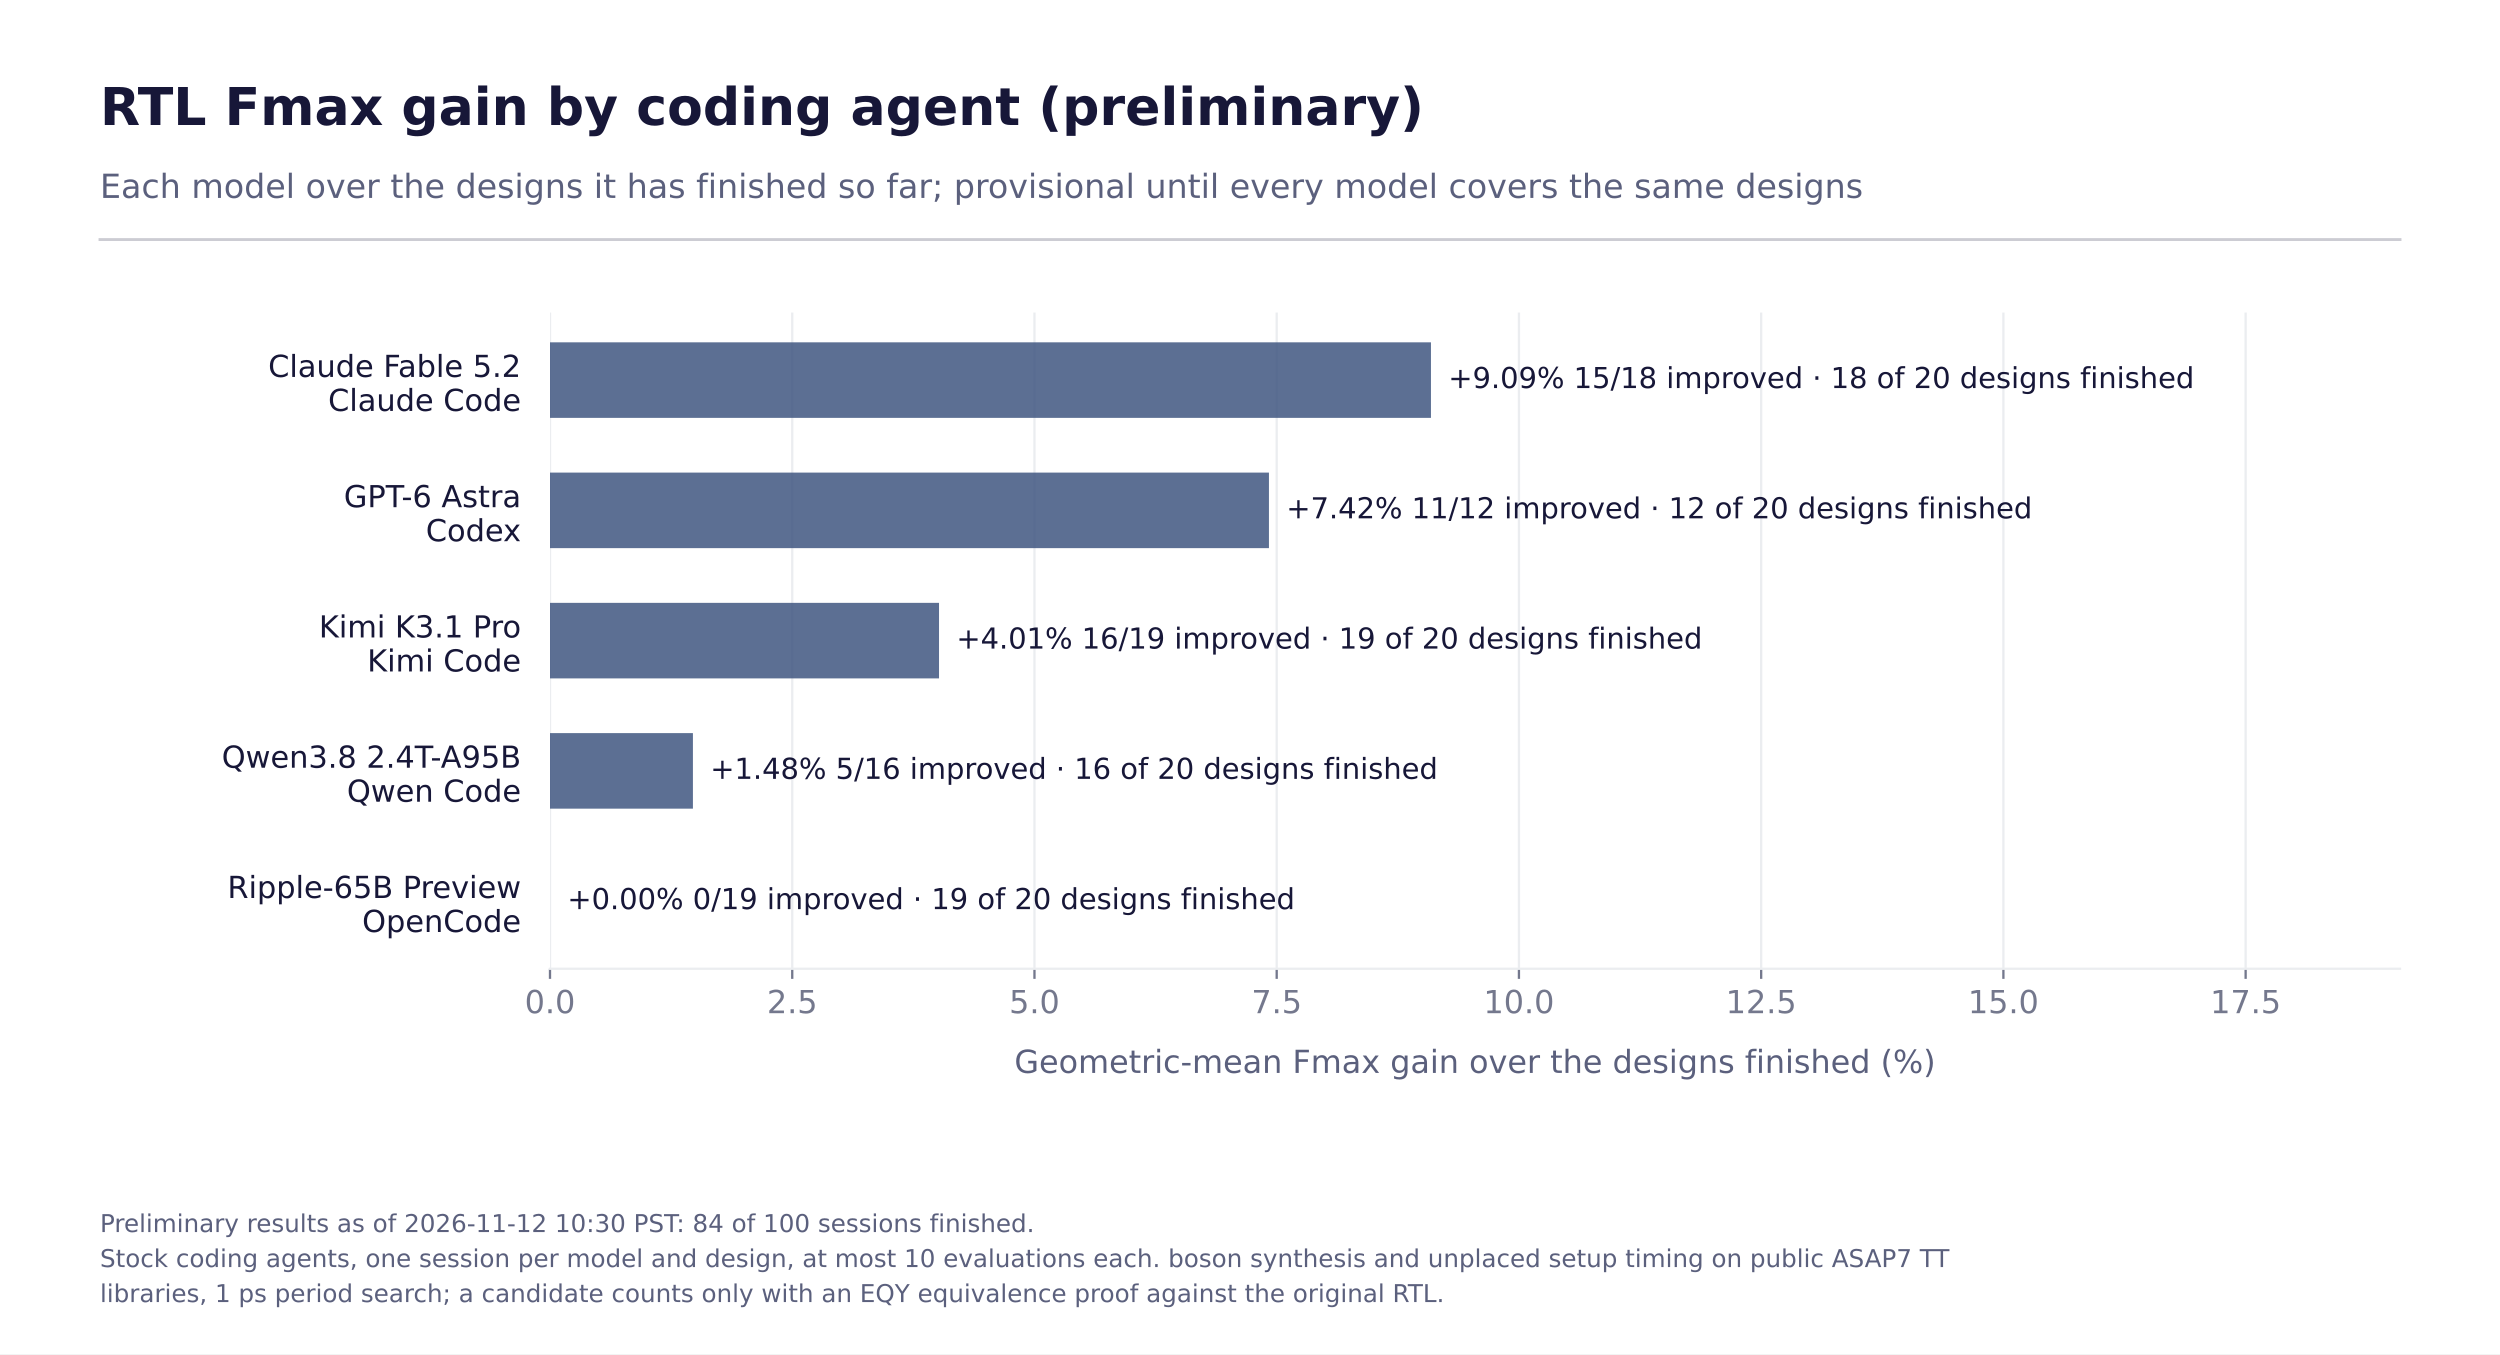
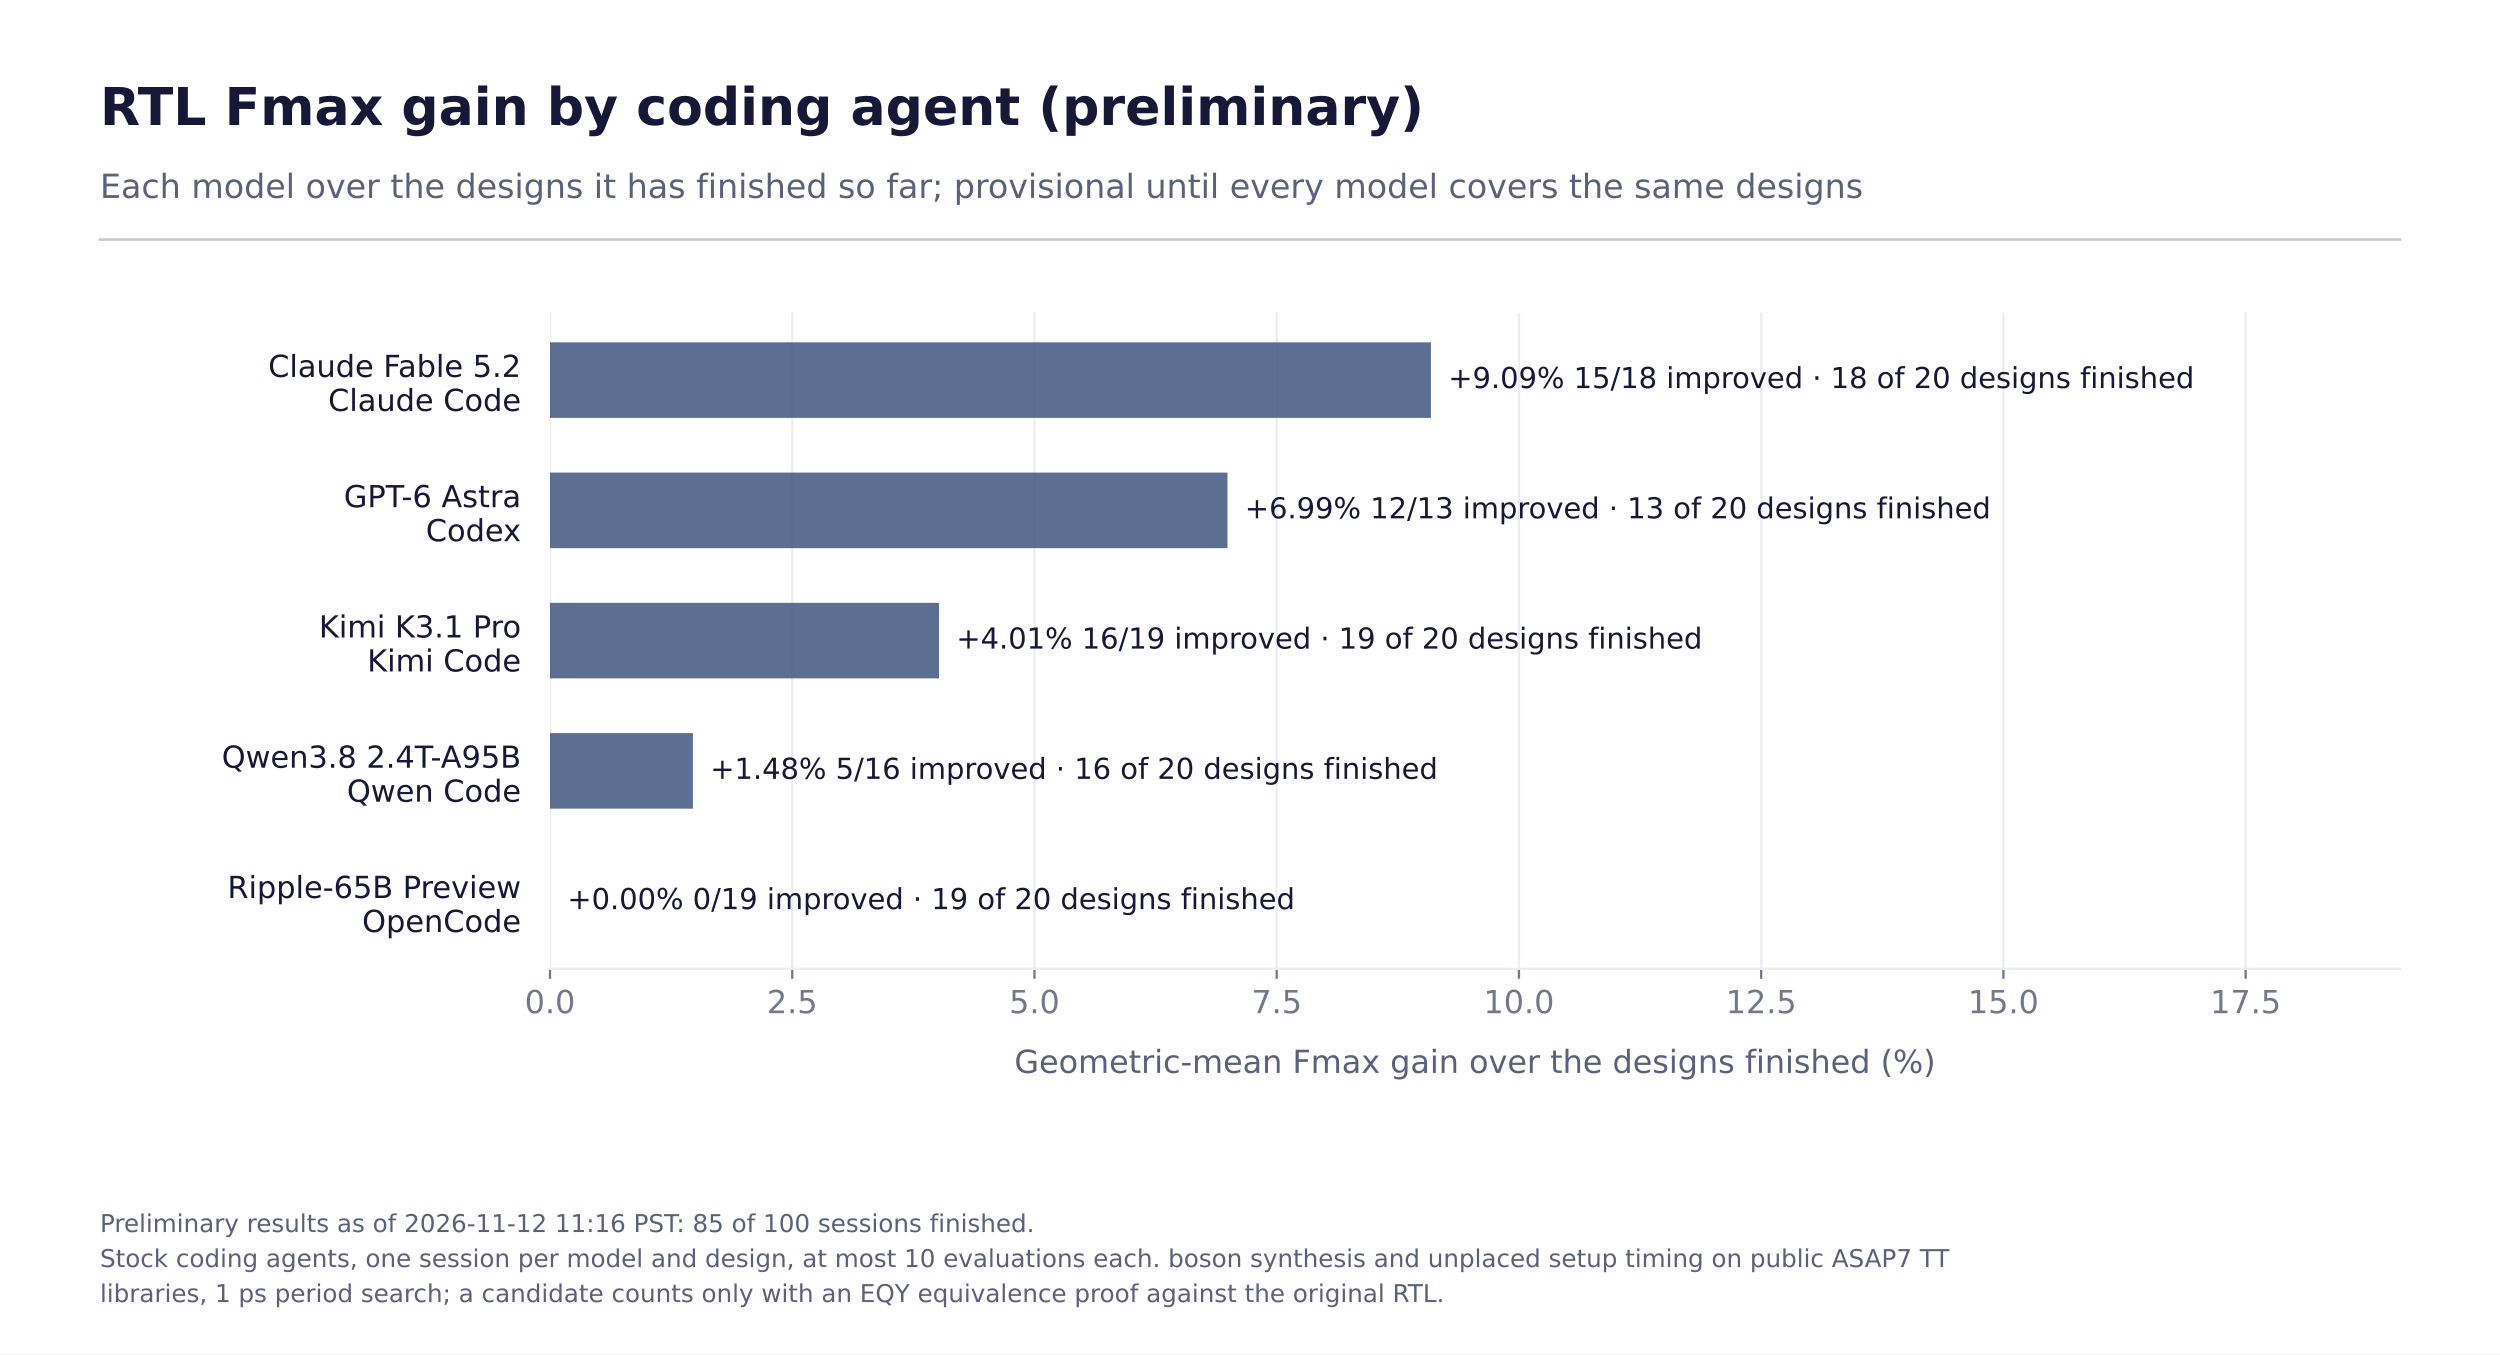
<svg xmlns="http://www.w3.org/2000/svg" xmlns:xlink="http://www.w3.org/1999/xlink" width="864pt" height="468pt" viewBox="0 0 864 468" version="1.1">
  <defs>
    <style type="text/css">*{stroke-linejoin: round; stroke-linecap: butt}</style>
  </defs>
  <g id="figure_1">
    <g id="patch_1">
      <path d="M 0 468  L 864 468  L 864 0  L 0 0  z " style="fill: #ffffff" />
    </g>
    <g id="axes_1">
      <g id="patch_2">
        <path d="M 190.08 334.8  L 829.44 334.8  L 829.44 108  L 190.08 108  z " style="fill: #ffffff" />
      </g>
      <g id="matplotlib.axis_1">
        <g id="xtick_1">
          <g id="line2d_1">
-             <path d="M 190.08 334.8  L 190.08 108  " clip-path="url(#p4ebb32de9a)" style="fill: none; stroke: #ebedf0; stroke-width: 0.8; stroke-linecap: square" />
+             <path d="M 190.08 334.8  L 190.08 108  " clip-path="url(#pcce7576f7a)" style="fill: none; stroke: #ebedf0; stroke-width: 0.8; stroke-linecap: square" />
          </g>
          <g id="line2d_2">
            <defs>
              <path id="m93d353a957" d="M 0 0  L 0 3.5  " style="stroke: #74788d; stroke-width: 0.8" />
            </defs>
            <g>
              <use xlink:href="#m93d353a957" x="190.08" y="334.8" style="fill: #74788d; stroke: #74788d; stroke-width: 0.8" />
            </g>
          </g>
          <g id="text_1">
            <text style="fill: #74788d; font: 11px 'DejaVu Sans'; text-anchor: middle" x="190.08" y="350.158" transform="rotate(-0 190.08 350.1583)">0.0</text>
          </g>
        </g>
        <g id="xtick_2">
          <g id="line2d_3">
-             <path d="M 273.796 334.8  L 273.796 108  " clip-path="url(#p4ebb32de9a)" style="fill: none; stroke: #ebedf0; stroke-width: 0.8; stroke-linecap: square" />
+             <path d="M 273.796 334.8  L 273.796 108  " clip-path="url(#pcce7576f7a)" style="fill: none; stroke: #ebedf0; stroke-width: 0.8; stroke-linecap: square" />
          </g>
          <g id="line2d_4">
            <g>
              <use xlink:href="#m93d353a957" x="273.796" y="334.8" style="fill: #74788d; stroke: #74788d; stroke-width: 0.8" />
            </g>
          </g>
          <g id="text_2">
            <text style="fill: #74788d; font: 11px 'DejaVu Sans'; text-anchor: middle" x="273.796" y="350.158" transform="rotate(-0 273.7957 350.1583)">2.5</text>
          </g>
        </g>
        <g id="xtick_3">
          <g id="line2d_5">
-             <path d="M 357.511 334.8  L 357.511 108  " clip-path="url(#p4ebb32de9a)" style="fill: none; stroke: #ebedf0; stroke-width: 0.8; stroke-linecap: square" />
+             <path d="M 357.511 334.8  L 357.511 108  " clip-path="url(#pcce7576f7a)" style="fill: none; stroke: #ebedf0; stroke-width: 0.8; stroke-linecap: square" />
          </g>
          <g id="line2d_6">
            <g>
              <use xlink:href="#m93d353a957" x="357.511" y="334.8" style="fill: #74788d; stroke: #74788d; stroke-width: 0.8" />
            </g>
          </g>
          <g id="text_3">
            <text style="fill: #74788d; font: 11px 'DejaVu Sans'; text-anchor: middle" x="357.511" y="350.158" transform="rotate(-0 357.5113 350.1583)">5.0</text>
          </g>
        </g>
        <g id="xtick_4">
          <g id="line2d_7">
-             <path d="M 441.227 334.8  L 441.227 108  " clip-path="url(#p4ebb32de9a)" style="fill: none; stroke: #ebedf0; stroke-width: 0.8; stroke-linecap: square" />
+             <path d="M 441.227 334.8  L 441.227 108  " clip-path="url(#pcce7576f7a)" style="fill: none; stroke: #ebedf0; stroke-width: 0.8; stroke-linecap: square" />
          </g>
          <g id="line2d_8">
            <g>
              <use xlink:href="#m93d353a957" x="441.227" y="334.8" style="fill: #74788d; stroke: #74788d; stroke-width: 0.8" />
            </g>
          </g>
          <g id="text_4">
            <text style="fill: #74788d; font: 11px 'DejaVu Sans'; text-anchor: middle" x="441.227" y="350.158" transform="rotate(-0 441.227 350.1583)">7.5</text>
          </g>
        </g>
        <g id="xtick_5">
          <g id="line2d_9">
-             <path d="M 524.943 334.8  L 524.943 108  " clip-path="url(#p4ebb32de9a)" style="fill: none; stroke: #ebedf0; stroke-width: 0.8; stroke-linecap: square" />
+             <path d="M 524.943 334.8  L 524.943 108  " clip-path="url(#pcce7576f7a)" style="fill: none; stroke: #ebedf0; stroke-width: 0.8; stroke-linecap: square" />
          </g>
          <g id="line2d_10">
            <g>
              <use xlink:href="#m93d353a957" x="524.943" y="334.8" style="fill: #74788d; stroke: #74788d; stroke-width: 0.8" />
            </g>
          </g>
          <g id="text_5">
            <text style="fill: #74788d; font: 11px 'DejaVu Sans'; text-anchor: middle" x="524.943" y="350.158" transform="rotate(-0 524.9427 350.1583)">10.0</text>
          </g>
        </g>
        <g id="xtick_6">
          <g id="line2d_11">
-             <path d="M 608.658 334.8  L 608.658 108  " clip-path="url(#p4ebb32de9a)" style="fill: none; stroke: #ebedf0; stroke-width: 0.8; stroke-linecap: square" />
+             <path d="M 608.658 334.8  L 608.658 108  " clip-path="url(#pcce7576f7a)" style="fill: none; stroke: #ebedf0; stroke-width: 0.8; stroke-linecap: square" />
          </g>
          <g id="line2d_12">
            <g>
              <use xlink:href="#m93d353a957" x="608.658" y="334.8" style="fill: #74788d; stroke: #74788d; stroke-width: 0.8" />
            </g>
          </g>
          <g id="text_6">
            <text style="fill: #74788d; font: 11px 'DejaVu Sans'; text-anchor: middle" x="608.658" y="350.158" transform="rotate(-0 608.6583 350.1583)">12.5</text>
          </g>
        </g>
        <g id="xtick_7">
          <g id="line2d_13">
-             <path d="M 692.374 334.8  L 692.374 108  " clip-path="url(#p4ebb32de9a)" style="fill: none; stroke: #ebedf0; stroke-width: 0.8; stroke-linecap: square" />
+             <path d="M 692.374 334.8  L 692.374 108  " clip-path="url(#pcce7576f7a)" style="fill: none; stroke: #ebedf0; stroke-width: 0.8; stroke-linecap: square" />
          </g>
          <g id="line2d_14">
            <g>
              <use xlink:href="#m93d353a957" x="692.374" y="334.8" style="fill: #74788d; stroke: #74788d; stroke-width: 0.8" />
            </g>
          </g>
          <g id="text_7">
            <text style="fill: #74788d; font: 11px 'DejaVu Sans'; text-anchor: middle" x="692.374" y="350.158" transform="rotate(-0 692.374 350.1583)">15.0</text>
          </g>
        </g>
        <g id="xtick_8">
          <g id="line2d_15">
-             <path d="M 776.09 334.8  L 776.09 108  " clip-path="url(#p4ebb32de9a)" style="fill: none; stroke: #ebedf0; stroke-width: 0.8; stroke-linecap: square" />
+             <path d="M 776.09 334.8  L 776.09 108  " clip-path="url(#pcce7576f7a)" style="fill: none; stroke: #ebedf0; stroke-width: 0.8; stroke-linecap: square" />
          </g>
          <g id="line2d_16">
            <g>
              <use xlink:href="#m93d353a957" x="776.09" y="334.8" style="fill: #74788d; stroke: #74788d; stroke-width: 0.8" />
            </g>
          </g>
          <g id="text_8">
            <text style="fill: #74788d; font: 11px 'DejaVu Sans'; text-anchor: middle" x="776.09" y="350.158" transform="rotate(-0 776.0897 350.1583)">17.5</text>
          </g>
        </g>
        <g id="text_9">
          <text style="fill: #5b607d; font: 11px 'DejaVu Sans'; text-anchor: middle" x="509.76" y="370.804" transform="rotate(-0 509.76 370.8042)">Geometric-mean Fmax gain over the designs finished (%)</text>
        </g>
      </g>
      <g id="matplotlib.axis_2">
        <g id="ytick_1">
          <g id="line2d_17" />
          <g id="text_10">
            <text style="fill: #171738; font: 10.5px 'DejaVu Sans'" transform="translate(92.68391 130.2724)">Claude Fable 5.2</text>
            <text style="fill: #171738; font: 10.5px 'DejaVu Sans'" transform="translate(113.3952 142.0301)">Claude Code</text>
          </g>
        </g>
        <g id="ytick_2">
          <g id="line2d_18" />
          <g id="text_11">
            <text style="fill: #171738; font: 10.5px 'DejaVu Sans'" transform="translate(118.8322 175.2903)">GPT-6 Astra</text>
            <text style="fill: #171738; font: 10.5px 'DejaVu Sans'" transform="translate(147.1658 187.048)">Codex</text>
          </g>
        </g>
        <g id="ytick_3">
          <g id="line2d_19" />
          <g id="text_12">
            <text style="fill: #171738; font: 10.5px 'DejaVu Sans'" transform="translate(110.2222 220.3082)">Kimi K3.1 Pro</text>
            <text style="fill: #171738; font: 10.5px 'DejaVu Sans'" transform="translate(126.9123 232.0659)">Kimi Code</text>
          </g>
        </g>
        <g id="ytick_4">
          <g id="line2d_20" />
          <g id="text_13">
            <text style="fill: #171738; font: 10.5px 'DejaVu Sans'" transform="translate(76.62383 265.326)">Qwen3.8 2.4T-A95B</text>
            <text style="fill: #171738; font: 10.5px 'DejaVu Sans'" transform="translate(119.892 277.0837)">Qwen Code</text>
          </g>
        </g>
        <g id="ytick_5">
          <g id="line2d_21" />
          <g id="text_14">
            <text style="fill: #171738; font: 10.5px 'DejaVu Sans'" transform="translate(78.59914 310.3439)">Ripple-65B Preview</text>
            <text style="fill: #171738; font: 10.5px 'DejaVu Sans'" transform="translate(125.1502 322.1016)">OpenCode</text>
          </g>
        </g>
      </g>
      <g id="patch_3">
-         <path d="M 190.08 118.309  L 494.537 118.309  L 494.537 144.419  L 190.08 144.419  z " clip-path="url(#p4ebb32de9a)" style="fill: #3f5680; opacity: 0.85" />
+         <path d="M 190.08 118.309  L 494.537 118.309  L 494.537 144.419  L 190.08 144.419  z " clip-path="url(#pcce7576f7a)" style="fill: #3f5680; opacity: 0.85" />
      </g>
      <g id="patch_4">
-         <path d="M 190.08 163.327  L 438.548 163.327  L 438.548 189.437  L 190.08 189.437  z " clip-path="url(#p4ebb32de9a)" style="fill: #3f5680; opacity: 0.85" />
+         <path d="M 190.08 163.327  L 424.216 163.327  L 424.216 189.437  L 190.08 189.437  z " clip-path="url(#pcce7576f7a)" style="fill: #3f5680; opacity: 0.85" />
      </g>
      <g id="patch_5">
-         <path d="M 190.08 208.345  L 324.527 208.345  L 324.527 234.455  L 190.08 234.455  z " clip-path="url(#p4ebb32de9a)" style="fill: #3f5680; opacity: 0.85" />
+         <path d="M 190.08 208.345  L 324.527 208.345  L 324.527 234.455  L 190.08 234.455  z " clip-path="url(#pcce7576f7a)" style="fill: #3f5680; opacity: 0.85" />
      </g>
      <g id="patch_6">
-         <path d="M 190.08 253.363  L 239.472 253.363  L 239.472 279.473  L 190.08 279.473  z " clip-path="url(#p4ebb32de9a)" style="fill: #3f5680; opacity: 0.85" />
+         <path d="M 190.08 253.363  L 239.472 253.363  L 239.472 279.473  L 190.08 279.473  z " clip-path="url(#pcce7576f7a)" style="fill: #3f5680; opacity: 0.85" />
      </g>
      <g id="patch_7">
-         <path d="M 190.08 298.381  L 190.08 298.381  L 190.08 324.491  L 190.08 324.491  z " clip-path="url(#p4ebb32de9a)" style="fill: #3f5680; opacity: 0.85" />
+         <path d="M 190.08 298.381  L 190.08 298.381  L 190.08 324.491  L 190.08 324.491  z " clip-path="url(#pcce7576f7a)" style="fill: #3f5680; opacity: 0.85" />
      </g>
      <g id="patch_8">
        <path d="M 190.08 334.8  L 829.44 334.8  " style="fill: none; stroke: #ebedf0; stroke-width: 0.8; stroke-linejoin: miter; stroke-linecap: square" />
      </g>
      <g id="text_15">
        <text style="fill: #171738; font: 10px 'DejaVu Sans'; text-anchor: start" x="500.537" y="134.124" transform="rotate(-0 500.5371 134.1236)">+9.09%   15/18 improved · 18 of 20 designs finished</text>
      </g>
      <g id="text_16">
-         <text style="fill: #171738; font: 10px 'DejaVu Sans'; text-anchor: start" x="444.548" y="179.142" transform="rotate(-0 444.5481 179.1415)">+7.42%   11/12 improved · 12 of 20 designs finished</text>
+         <text style="fill: #171738; font: 10px 'DejaVu Sans'; text-anchor: start" x="430.216" y="179.142" transform="rotate(-0 430.216 179.1415)">+6.99%   12/13 improved · 13 of 20 designs finished</text>
      </g>
      <g id="text_17">
        <text style="fill: #171738; font: 10px 'DejaVu Sans'; text-anchor: start" x="330.527" y="224.159" transform="rotate(-0 330.5274 224.1594)">+4.01%   16/19 improved · 19 of 20 designs finished</text>
      </g>
      <g id="text_18">
        <text style="fill: #171738; font: 10px 'DejaVu Sans'; text-anchor: start" x="245.472" y="269.177" transform="rotate(-0 245.4722 269.1772)">+1.48%   5/16 improved · 16 of 20 designs finished</text>
      </g>
      <g id="text_19">
        <text style="fill: #171738; font: 10px 'DejaVu Sans'; text-anchor: start" x="196.08" y="314.195" transform="rotate(-0 196.08 314.1951)">+0.00%   0/19 improved · 19 of 20 designs finished</text>
      </g>
    </g>
    <g id="line2d_22">
      <path d="M 34.56 82.8  L 829.44 82.8  " style="fill: none; stroke: #171738; stroke-opacity: 0.22; stroke-linecap: square" />
    </g>
    <g id="text_20">
      <text style="fill: #171738; font: 700 18px 'DejaVu Sans'; text-anchor: start" x="34.56" y="43.2" transform="rotate(-0 34.56 43.2)">RTL Fmax gain by coding agent (preliminary)</text>
    </g>
    <g id="text_21">
      <text style="fill: #5b607d; font: 11.5px 'DejaVu Sans'; text-anchor: start" x="34.56" y="68.4" transform="rotate(-0 34.56 68.4)">Each model over the designs it has finished so far; provisional until every model covers the same designs</text>
    </g>
    <g id="text_22">
-       <text style="fill: #5b607d; font: 8.5px 'DejaVu Sans'" transform="translate(34.56 425.7968)">Preliminary results as of 2026-11-12 10:30 PST: 84 of 100 sessions finished.</text>
+       <text style="fill: #5b607d; font: 8.5px 'DejaVu Sans'" transform="translate(34.56 425.7968)">Preliminary results as of 2026-11-12 11:16 PST: 85 of 100 sessions finished.</text>
      <text style="fill: #5b607d; font: 8.5px 'DejaVu Sans'" transform="translate(34.56 437.8984)">Stock coding agents, one session per model and design, at most 10 evaluations each. boson synthesis and unplaced setup timing on public ASAP7 TT</text>
      <text style="fill: #5b607d; font: 8.5px 'DejaVu Sans'" transform="translate(34.56 450)">libraries, 1 ps period search; a candidate counts only with an EQY equivalence proof against the original RTL.</text>
    </g>
  </g>
  <defs>
-     <clipPath id="p4ebb32de9a">
+     <clipPath id="pcce7576f7a">
      <rect x="190.08" y="108" width="639.36" height="226.8" />
    </clipPath>
  </defs>
</svg>
